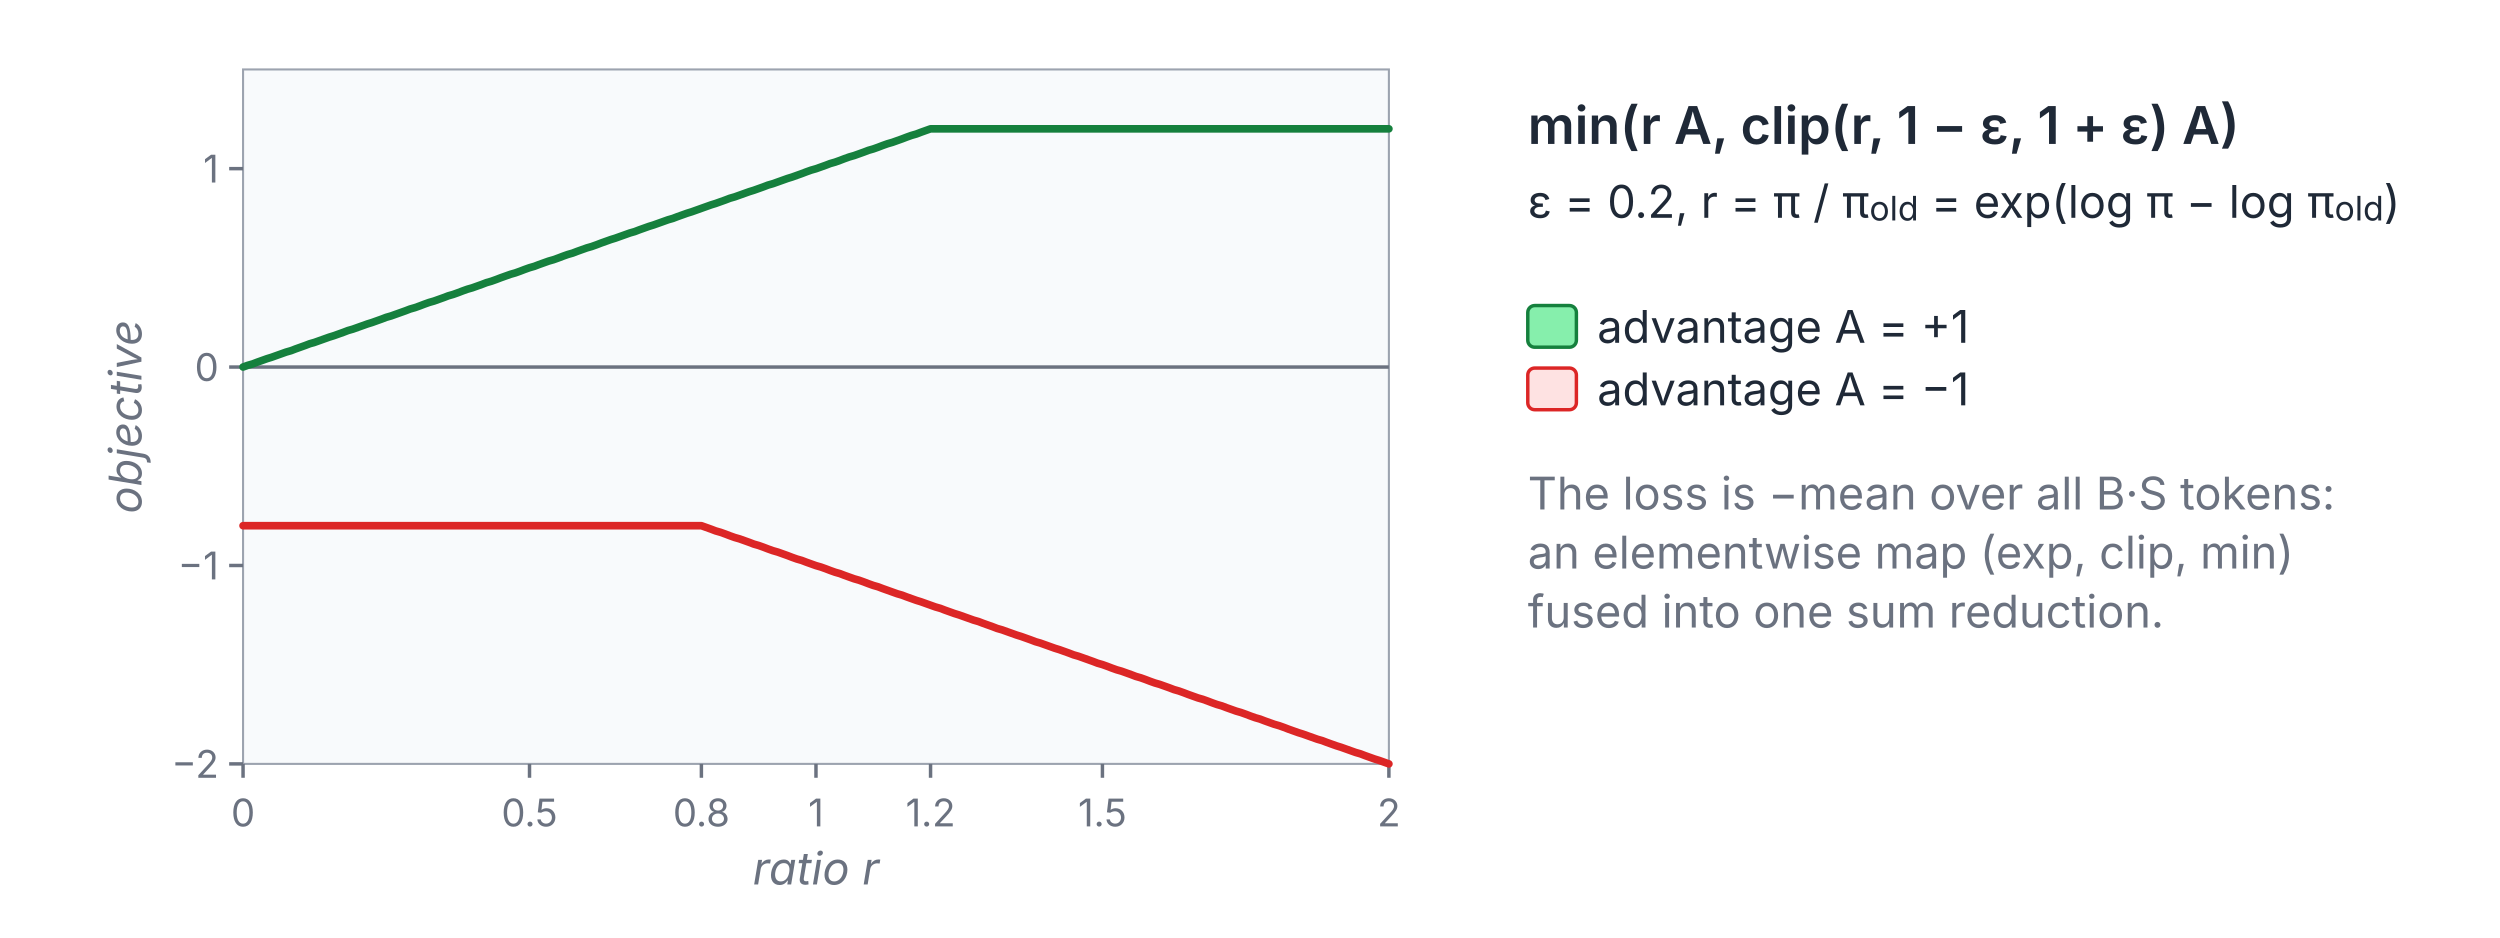
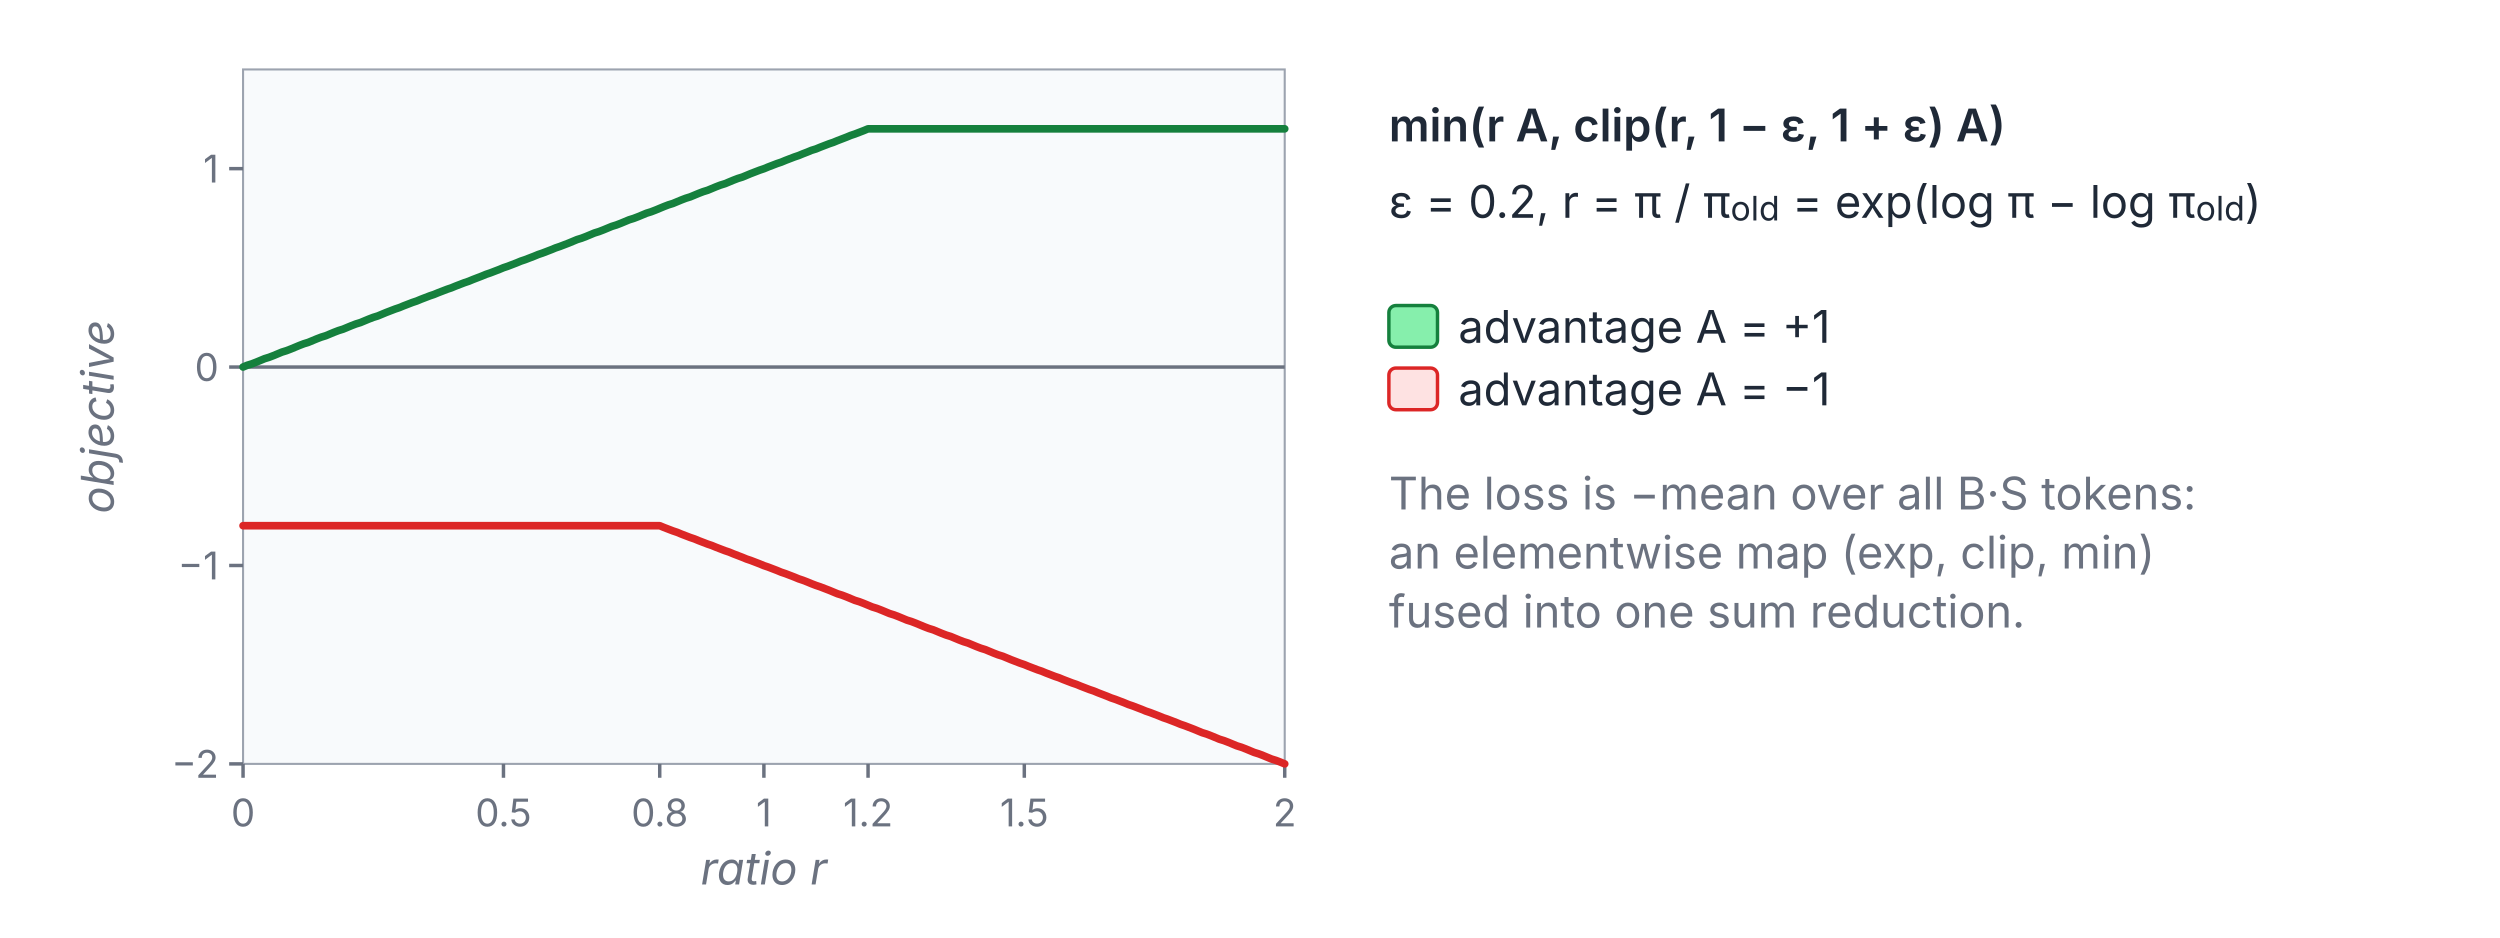
<svg xmlns="http://www.w3.org/2000/svg" viewBox="0 0 720 270" width="720" height="270" class="fig-svg" role="img">
  <style>.fig-paper{fill:var(--fig-paper,#ffffff)}.fig-panel{fill:var(--fig-panel,#f8fafc)}.fig-none{fill:none}.s-ink{stroke:var(--fig-ink,#1f2937)}.t-ink{fill:var(--fig-ink,#1f2937)}.f-ink{fill:var(--fig-ink-soft,#f3f4f6)}.f-ink2{fill:var(--fig-ink-mid,#e5e7eb)}.k-ink{fill:var(--fig-ink,#1f2937)}.s-muted{stroke:var(--fig-muted,#6b7280)}.t-muted{fill:var(--fig-muted,#6b7280)}.f-muted{fill:var(--fig-muted-soft,#f9fafb)}.f-muted2{fill:var(--fig-muted-mid,#e5e7eb)}.k-muted{fill:var(--fig-muted,#6b7280)}.s-line{stroke:var(--fig-line,#9ca3af)}.t-line{fill:var(--fig-line,#9ca3af)}.f-line{fill:var(--fig-line-soft,#f3f4f6)}.f-line2{fill:var(--fig-line-mid,#d1d5db)}.k-line{fill:var(--fig-line,#9ca3af)}.s-a{stroke:var(--fig-a,#2563eb)}.t-a{fill:var(--fig-a,#2563eb)}.f-a{fill:var(--fig-a-soft,#dbeafe)}.f-a2{fill:var(--fig-a-mid,#93c5fd)}.k-a{fill:var(--fig-a,#2563eb)}.s-b{stroke:var(--fig-b,#c2410c)}.t-b{fill:var(--fig-b,#c2410c)}.f-b{fill:var(--fig-b-soft,#ffedd5)}.f-b2{fill:var(--fig-b-mid,#fdba74)}.k-b{fill:var(--fig-b,#c2410c)}.s-c{stroke:var(--fig-c,#15803d)}.t-c{fill:var(--fig-c,#15803d)}.f-c{fill:var(--fig-c-soft,#dcfce7)}.f-c2{fill:var(--fig-c-mid,#86efac)}.k-c{fill:var(--fig-c,#15803d)}.s-d{stroke:var(--fig-d,#7c3aed)}.t-d{fill:var(--fig-d,#7c3aed)}.f-d{fill:var(--fig-d-soft,#ede9fe)}.f-d2{fill:var(--fig-d-mid,#c4b5fd)}.k-d{fill:var(--fig-d,#7c3aed)}.s-hl{stroke:var(--fig-hl,#dc2626)}.t-hl{fill:var(--fig-hl,#dc2626)}.f-hl{fill:var(--fig-hl-soft,#fee2e2)}.f-hl2{fill:var(--fig-hl-mid,#fca5a5)}.k-hl{fill:var(--fig-hl,#dc2626)}.fig-txt{font-family:Inter,system-ui,-apple-system,'Segoe UI',sans-serif;font-size:15px}.fig-mono{font-family:'Ubuntu Mono',ui-monospace,Menlo,monospace;font-size:15px}.fig-small{font-size:13px}.fig-tiny{font-size:11px}.fig-big{font-size:17px}.fig-plate{fill:var(--fig-paper,#ffffff);fill-opacity:.92}.fig-bold{font-weight:600}.fig-it{font-style:italic}</style>
  <defs>
    <marker id="leetgpu-107-ppo-clipped-surrogate-loss-ah-ink" viewBox="0 0 10 10" refX="9" refY="5" markerWidth="7" markerHeight="7" orient="auto-start-reverse">
      <path d="M0,0 L10,5 L0,10 z" class="k-ink" />
    </marker>
    <marker id="leetgpu-107-ppo-clipped-surrogate-loss-ah-muted" viewBox="0 0 10 10" refX="9" refY="5" markerWidth="7" markerHeight="7" orient="auto-start-reverse">
      <path d="M0,0 L10,5 L0,10 z" class="k-muted" />
    </marker>
    <marker id="leetgpu-107-ppo-clipped-surrogate-loss-ah-a" viewBox="0 0 10 10" refX="9" refY="5" markerWidth="7" markerHeight="7" orient="auto-start-reverse">
      <path d="M0,0 L10,5 L0,10 z" class="k-a" />
    </marker>
    <marker id="leetgpu-107-ppo-clipped-surrogate-loss-ah-b" viewBox="0 0 10 10" refX="9" refY="5" markerWidth="7" markerHeight="7" orient="auto-start-reverse">
      <path d="M0,0 L10,5 L0,10 z" class="k-b" />
    </marker>
    <marker id="leetgpu-107-ppo-clipped-surrogate-loss-ah-c" viewBox="0 0 10 10" refX="9" refY="5" markerWidth="7" markerHeight="7" orient="auto-start-reverse">
      <path d="M0,0 L10,5 L0,10 z" class="k-c" />
    </marker>
    <marker id="leetgpu-107-ppo-clipped-surrogate-loss-ah-d" viewBox="0 0 10 10" refX="9" refY="5" markerWidth="7" markerHeight="7" orient="auto-start-reverse">
      <path d="M0,0 L10,5 L0,10 z" class="k-d" />
    </marker>
    <marker id="leetgpu-107-ppo-clipped-surrogate-loss-ah-hl" viewBox="0 0 10 10" refX="9" refY="5" markerWidth="7" markerHeight="7" orient="auto-start-reverse">
      <path d="M0,0 L10,5 L0,10 z" class="k-hl" />
    </marker>
  </defs>
  <rect x="0" y="0" width="720" height="270" class="fig-paper" />
-   <rect x="70" y="20" width="330" height="200" rx="0" class="fig-panel s-line" stroke-width="0.6" />
-   <line x1="70" y1="105.71" x2="400" y2="105.71" class="s-muted" stroke-width="1" />
+   <rect x="70" y="20" width="300" height="200" rx="0" class="fig-panel s-line" stroke-width="0.6" />
+   <line x1="70" y1="105.71" x2="370" y2="105.71" class="s-muted" stroke-width="1" />
  <line x1="70" y1="220" x2="70" y2="224" class="s-muted" stroke-width="1" />
  <text x="70" y="234" text-anchor="middle" dominant-baseline="central" class="fig-txt t-muted fig-tiny">0</text>
-   <line x1="152.5" y1="220" x2="152.5" y2="224" class="s-muted" stroke-width="1" />
-   <text x="152.5" y="234" text-anchor="middle" dominant-baseline="central" class="fig-txt t-muted fig-tiny">0.5</text>
-   <line x1="202" y1="220" x2="202" y2="224" class="s-muted" stroke-width="1" />
-   <text x="202" y="234" text-anchor="middle" dominant-baseline="central" class="fig-txt t-muted fig-tiny">0.8</text>
-   <line x1="235" y1="220" x2="235" y2="224" class="s-muted" stroke-width="1" />
-   <text x="235" y="234" text-anchor="middle" dominant-baseline="central" class="fig-txt t-muted fig-tiny">1</text>
-   <line x1="268" y1="220" x2="268" y2="224" class="s-muted" stroke-width="1" />
-   <text x="268" y="234" text-anchor="middle" dominant-baseline="central" class="fig-txt t-muted fig-tiny">1.2</text>
-   <line x1="317.5" y1="220" x2="317.5" y2="224" class="s-muted" stroke-width="1" />
-   <text x="317.5" y="234" text-anchor="middle" dominant-baseline="central" class="fig-txt t-muted fig-tiny">1.5</text>
-   <line x1="400" y1="220" x2="400" y2="224" class="s-muted" stroke-width="1" />
-   <text x="400" y="234" text-anchor="middle" dominant-baseline="central" class="fig-txt t-muted fig-tiny">2</text>
+   <line x1="145" y1="220" x2="145" y2="224" class="s-muted" stroke-width="1" />
+   <text x="145" y="234" text-anchor="middle" dominant-baseline="central" class="fig-txt t-muted fig-tiny">0.5</text>
+   <line x1="190" y1="220" x2="190" y2="224" class="s-muted" stroke-width="1" />
+   <text x="190" y="234" text-anchor="middle" dominant-baseline="central" class="fig-txt t-muted fig-tiny">0.8</text>
+   <line x1="220" y1="220" x2="220" y2="224" class="s-muted" stroke-width="1" />
+   <text x="220" y="234" text-anchor="middle" dominant-baseline="central" class="fig-txt t-muted fig-tiny">1</text>
+   <line x1="250" y1="220" x2="250" y2="224" class="s-muted" stroke-width="1" />
+   <text x="250" y="234" text-anchor="middle" dominant-baseline="central" class="fig-txt t-muted fig-tiny">1.2</text>
+   <line x1="295" y1="220" x2="295" y2="224" class="s-muted" stroke-width="1" />
+   <text x="295" y="234" text-anchor="middle" dominant-baseline="central" class="fig-txt t-muted fig-tiny">1.5</text>
+   <line x1="370" y1="220" x2="370" y2="224" class="s-muted" stroke-width="1" />
+   <text x="370" y="234" text-anchor="middle" dominant-baseline="central" class="fig-txt t-muted fig-tiny">2</text>
  <line x1="66" y1="220" x2="70" y2="220" class="s-muted" stroke-width="1" />
  <text x="63" y="220" text-anchor="end" dominant-baseline="central" class="fig-txt t-muted fig-tiny">−2</text>
  <line x1="66" y1="162.86" x2="70" y2="162.86" class="s-muted" stroke-width="1" />
  <text x="63" y="162.86" text-anchor="end" dominant-baseline="central" class="fig-txt t-muted fig-tiny">−1</text>
  <line x1="66" y1="105.71" x2="70" y2="105.71" class="s-muted" stroke-width="1" />
  <text x="63" y="105.71" text-anchor="end" dominant-baseline="central" class="fig-txt t-muted fig-tiny">0</text>
  <line x1="66" y1="48.57" x2="70" y2="48.57" class="s-muted" stroke-width="1" />
  <text x="63" y="48.57" text-anchor="end" dominant-baseline="central" class="fig-txt t-muted fig-tiny">1</text>
-   <text x="235" y="250" text-anchor="middle" dominant-baseline="central" class="fig-txt t-muted fig-small fig-it">ratio r</text>
-   <text x="36" y="120" text-anchor="middle" dominant-baseline="central" class="fig-txt t-muted fig-small fig-it" transform="rotate(-90 36 120)">objective</text>
-   <path d="M70.0,105.7 L71.4,105.2 L72.8,104.8 L74.1,104.3 L75.5,103.8 L76.9,103.3 L78.2,102.9 L79.6,102.4 L81.0,101.9 L82.4,101.4 L83.8,101.0 L85.1,100.5 L86.5,100.0 L87.9,99.5 L89.2,99.0 L90.6,98.6 L92.0,98.1 L93.4,97.6 L94.8,97.1 L96.1,96.7 L97.5,96.2 L98.9,95.7 L100.2,95.2 L101.6,94.8 L103.0,94.3 L104.4,93.8 L105.8,93.3 L107.1,92.9 L108.5,92.4 L109.9,91.9 L111.2,91.4 L112.6,91.0 L114.0,90.5 L115.4,90.0 L116.8,89.5 L118.1,89.0 L119.5,88.6 L120.9,88.1 L122.2,87.6 L123.6,87.1 L125.0,86.7 L126.4,86.2 L127.8,85.7 L129.1,85.2 L130.5,84.8 L131.9,84.3 L133.2,83.8 L134.6,83.3 L136.0,82.9 L137.4,82.4 L138.8,81.9 L140.1,81.4 L141.5,81.0 L142.9,80.5 L144.2,80.0 L145.6,79.5 L147.0,79.0 L148.4,78.6 L149.8,78.1 L151.1,77.6 L152.5,77.1 L153.9,76.7 L155.2,76.2 L156.6,75.7 L158.0,75.2 L159.4,74.8 L160.8,74.3 L162.1,73.8 L163.5,73.3 L164.9,72.9 L166.2,72.4 L167.6,71.9 L169.0,71.4 L170.4,71.0 L171.8,70.5 L173.1,70.0 L174.5,69.5 L175.9,69.0 L177.2,68.6 L178.6,68.1 L180.0,67.6 L181.4,67.1 L182.8,66.7 L184.1,66.2 L185.5,65.7 L186.9,65.2 L188.2,64.8 L189.6,64.3 L191.0,63.8 L192.4,63.3 L193.8,62.9 L195.1,62.4 L196.5,61.9 L197.9,61.4 L199.2,61.0 L200.6,60.5 L202.0,60.0 L203.4,59.5 L204.8,59.0 L206.1,58.6 L207.5,58.1 L208.9,57.6 L210.2,57.1 L211.6,56.7 L213.0,56.2 L214.4,55.7 L215.8,55.2 L217.1,54.8 L218.5,54.3 L219.9,53.8 L221.2,53.3 L222.6,52.9 L224.0,52.4 L225.4,51.9 L226.8,51.4 L228.1,51.0 L229.5,50.5 L230.9,50.0 L232.2,49.5 L233.6,49.0 L235.0,48.6 L236.4,48.1 L237.8,47.6 L239.1,47.1 L240.5,46.7 L241.9,46.2 L243.2,45.7 L244.6,45.2 L246.0,44.8 L247.4,44.3 L248.8,43.8 L250.1,43.3 L251.5,42.9 L252.9,42.4 L254.2,41.9 L255.6,41.4 L257.0,41.0 L258.4,40.5 L259.8,40.0 L261.1,39.5 L262.5,39.0 L263.9,38.6 L265.2,38.1 L266.6,37.6 L268.0,37.1 L269.4,37.1 L270.8,37.1 L272.1,37.1 L273.5,37.1 L274.9,37.1 L276.2,37.1 L277.6,37.1 L279.0,37.1 L280.4,37.1 L281.8,37.1 L283.1,37.1 L284.5,37.1 L285.9,37.1 L287.2,37.1 L288.6,37.1 L290.0,37.1 L291.4,37.1 L292.8,37.1 L294.1,37.1 L295.5,37.1 L296.9,37.1 L298.2,37.1 L299.6,37.1 L301.0,37.1 L302.4,37.1 L303.8,37.1 L305.1,37.1 L306.5,37.1 L307.9,37.1 L309.2,37.1 L310.6,37.1 L312.0,37.1 L313.4,37.1 L314.8,37.1 L316.1,37.1 L317.5,37.1 L318.9,37.1 L320.2,37.1 L321.6,37.1 L323.0,37.1 L324.4,37.1 L325.8,37.1 L327.1,37.1 L328.5,37.1 L329.9,37.1 L331.2,37.1 L332.6,37.1 L334.0,37.1 L335.4,37.1 L336.8,37.1 L338.1,37.1 L339.5,37.1 L340.9,37.1 L342.2,37.1 L343.6,37.1 L345.0,37.1 L346.4,37.1 L347.8,37.1 L349.1,37.1 L350.5,37.1 L351.9,37.1 L353.2,37.1 L354.6,37.1 L356.0,37.1 L357.4,37.1 L358.8,37.1 L360.1,37.1 L361.5,37.1 L362.9,37.1 L364.2,37.1 L365.6,37.1 L367.0,37.1 L368.4,37.1 L369.8,37.1 L371.1,37.1 L372.5,37.1 L373.9,37.1 L375.2,37.1 L376.6,37.1 L378.0,37.1 L379.4,37.1 L380.8,37.1 L382.1,37.1 L383.5,37.1 L384.9,37.1 L386.2,37.1 L387.6,37.1 L389.0,37.1 L390.4,37.1 L391.8,37.1 L393.1,37.1 L394.5,37.1 L395.9,37.1 L397.2,37.1 L398.6,37.1 L400.0,37.1" class="fig-none s-c" stroke-width="2.2" stroke-linejoin="round" stroke-linecap="round" />
-   <path d="M70.0,151.4 L71.4,151.4 L72.8,151.4 L74.1,151.4 L75.5,151.4 L76.9,151.4 L78.2,151.4 L79.6,151.4 L81.0,151.4 L82.4,151.4 L83.8,151.4 L85.1,151.4 L86.5,151.4 L87.9,151.4 L89.2,151.4 L90.6,151.4 L92.0,151.4 L93.4,151.4 L94.8,151.4 L96.1,151.4 L97.5,151.4 L98.9,151.4 L100.2,151.4 L101.6,151.4 L103.0,151.4 L104.4,151.4 L105.8,151.4 L107.1,151.4 L108.5,151.4 L109.9,151.4 L111.2,151.4 L112.6,151.4 L114.0,151.4 L115.4,151.4 L116.8,151.4 L118.1,151.4 L119.5,151.4 L120.9,151.4 L122.2,151.4 L123.6,151.4 L125.0,151.4 L126.4,151.4 L127.8,151.4 L129.1,151.4 L130.5,151.4 L131.9,151.4 L133.2,151.4 L134.6,151.4 L136.0,151.4 L137.4,151.4 L138.8,151.4 L140.1,151.4 L141.5,151.4 L142.9,151.4 L144.2,151.4 L145.6,151.4 L147.0,151.4 L148.4,151.4 L149.8,151.4 L151.1,151.4 L152.5,151.4 L153.9,151.4 L155.2,151.4 L156.6,151.4 L158.0,151.4 L159.4,151.4 L160.8,151.4 L162.1,151.4 L163.5,151.4 L164.9,151.4 L166.2,151.4 L167.6,151.4 L169.0,151.4 L170.4,151.4 L171.8,151.4 L173.1,151.4 L174.5,151.4 L175.9,151.4 L177.2,151.4 L178.6,151.4 L180.0,151.4 L181.4,151.4 L182.8,151.4 L184.1,151.4 L185.5,151.4 L186.9,151.4 L188.2,151.4 L189.6,151.4 L191.0,151.4 L192.4,151.4 L193.8,151.4 L195.1,151.4 L196.5,151.4 L197.9,151.4 L199.2,151.4 L200.6,151.4 L202.0,151.4 L203.4,151.9 L204.8,152.4 L206.1,152.9 L207.5,153.3 L208.9,153.8 L210.2,154.3 L211.6,154.8 L213.0,155.2 L214.4,155.7 L215.8,156.2 L217.1,156.7 L218.5,157.1 L219.9,157.6 L221.2,158.1 L222.6,158.6 L224.0,159.0 L225.4,159.5 L226.8,160.0 L228.1,160.5 L229.5,161.0 L230.9,161.4 L232.2,161.9 L233.6,162.4 L235.0,162.9 L236.4,163.3 L237.8,163.8 L239.1,164.3 L240.5,164.8 L241.9,165.2 L243.2,165.7 L244.6,166.2 L246.0,166.7 L247.4,167.1 L248.8,167.6 L250.1,168.1 L251.5,168.6 L252.9,169.0 L254.2,169.5 L255.6,170.0 L257.0,170.5 L258.4,171.0 L259.8,171.4 L261.1,171.9 L262.5,172.4 L263.9,172.9 L265.2,173.3 L266.6,173.8 L268.0,174.3 L269.4,174.8 L270.8,175.2 L272.1,175.7 L273.5,176.2 L274.9,176.7 L276.2,177.1 L277.6,177.6 L279.0,178.1 L280.4,178.6 L281.8,179.0 L283.1,179.5 L284.5,180.0 L285.9,180.5 L287.2,181.0 L288.6,181.4 L290.0,181.9 L291.4,182.4 L292.8,182.9 L294.1,183.3 L295.5,183.8 L296.9,184.3 L298.2,184.8 L299.6,185.2 L301.0,185.7 L302.4,186.2 L303.8,186.7 L305.1,187.1 L306.5,187.6 L307.9,188.1 L309.2,188.6 L310.6,189.0 L312.0,189.5 L313.4,190.0 L314.8,190.5 L316.1,191.0 L317.5,191.4 L318.9,191.9 L320.2,192.4 L321.6,192.9 L323.0,193.3 L324.4,193.8 L325.8,194.3 L327.1,194.8 L328.5,195.2 L329.9,195.7 L331.2,196.2 L332.6,196.7 L334.0,197.1 L335.4,197.6 L336.8,198.1 L338.1,198.6 L339.5,199.0 L340.9,199.5 L342.2,200.0 L343.6,200.5 L345.0,201.0 L346.4,201.4 L347.8,201.9 L349.1,202.4 L350.5,202.9 L351.9,203.3 L353.2,203.8 L354.6,204.3 L356.0,204.8 L357.4,205.2 L358.8,205.7 L360.1,206.2 L361.5,206.7 L362.9,207.1 L364.2,207.6 L365.6,208.1 L367.0,208.6 L368.4,209.0 L369.8,209.5 L371.1,210.0 L372.5,210.5 L373.9,211.0 L375.2,211.4 L376.6,211.9 L378.0,212.4 L379.4,212.9 L380.8,213.3 L382.1,213.8 L383.5,214.3 L384.9,214.8 L386.2,215.2 L387.6,215.7 L389.0,216.2 L390.4,216.7 L391.8,217.1 L393.1,217.6 L394.5,218.1 L395.9,218.6 L397.2,219.0 L398.6,219.5 L400.0,220.0" class="fig-none s-hl" stroke-width="2.2" stroke-linejoin="round" stroke-linecap="round" />
-   <text x="440" y="36" text-anchor="start" dominant-baseline="central" class="fig-txt t-ink fig-bold">min(r A, clip(r, 1 − ε, 1 + ε) A)</text>
-   <text x="440" y="58" text-anchor="start" dominant-baseline="central" class="fig-txt t-ink fig-small">ε = 0.2, r = π / π<tspan baseline-shift="sub" font-size="75%">old</tspan> = exp(log π − log π<tspan baseline-shift="sub" font-size="75%">old</tspan>)</text>
-   <rect x="440" y="88" width="14" height="12" rx="2" class="f-c2 s-c" stroke-width="1" />
-   <text x="460" y="94" text-anchor="start" dominant-baseline="central" class="fig-txt t-ink fig-small">advantage A = +1</text>
-   <rect x="440" y="106" width="14" height="12" rx="2" class="f-hl s-hl" stroke-width="1" />
-   <text x="460" y="112" text-anchor="start" dominant-baseline="central" class="fig-txt t-ink fig-small">advantage A = −1</text>
-   <text x="440" y="142" text-anchor="start" dominant-baseline="central" class="fig-txt t-muted fig-small">The loss is −mean over all B·S tokens:</text>
-   <text x="440" y="159" text-anchor="start" dominant-baseline="central" class="fig-txt t-muted fig-small">an elementwise map (exp, clip, min)</text>
-   <text x="440" y="176" text-anchor="start" dominant-baseline="central" class="fig-txt t-muted fig-small">fused into one sum reduction.</text>
+   <text x="220" y="250" text-anchor="middle" dominant-baseline="central" class="fig-txt t-muted fig-small fig-it">ratio r</text>
+   <text x="28" y="120" text-anchor="middle" dominant-baseline="central" class="fig-txt t-muted fig-small fig-it" transform="rotate(-90 28 120)">objective</text>
+   <path d="M70.0,105.7 L71.2,105.2 L72.5,104.8 L73.8,104.3 L75.0,103.8 L76.2,103.3 L77.5,102.9 L78.8,102.4 L80.0,101.9 L81.2,101.4 L82.5,101.0 L83.8,100.5 L85.0,100.0 L86.2,99.5 L87.5,99.0 L88.8,98.6 L90.0,98.1 L91.2,97.6 L92.5,97.1 L93.8,96.7 L95.0,96.2 L96.2,95.7 L97.5,95.2 L98.8,94.8 L100.0,94.3 L101.2,93.8 L102.5,93.3 L103.8,92.9 L105.0,92.4 L106.2,91.9 L107.5,91.4 L108.8,91.0 L110.0,90.5 L111.2,90.0 L112.5,89.5 L113.8,89.0 L115.0,88.6 L116.2,88.1 L117.5,87.6 L118.8,87.1 L120.0,86.7 L121.2,86.2 L122.5,85.7 L123.8,85.2 L125.0,84.8 L126.2,84.3 L127.5,83.8 L128.8,83.3 L130.0,82.9 L131.2,82.4 L132.5,81.9 L133.8,81.4 L135.0,81.0 L136.2,80.5 L137.5,80.0 L138.8,79.5 L140.0,79.0 L141.2,78.6 L142.5,78.1 L143.8,77.6 L145.0,77.1 L146.2,76.7 L147.5,76.2 L148.8,75.7 L150.0,75.2 L151.2,74.8 L152.5,74.3 L153.8,73.8 L155.0,73.3 L156.2,72.9 L157.5,72.4 L158.8,71.9 L160.0,71.4 L161.2,71.0 L162.5,70.5 L163.8,70.0 L165.0,69.5 L166.2,69.0 L167.5,68.6 L168.8,68.1 L170.0,67.6 L171.2,67.1 L172.5,66.7 L173.8,66.2 L175.0,65.7 L176.2,65.2 L177.5,64.8 L178.8,64.3 L180.0,63.8 L181.2,63.3 L182.5,62.9 L183.8,62.4 L185.0,61.9 L186.2,61.4 L187.5,61.0 L188.8,60.5 L190.0,60.0 L191.2,59.5 L192.5,59.0 L193.8,58.6 L195.0,58.1 L196.2,57.6 L197.5,57.1 L198.8,56.7 L200.0,56.2 L201.2,55.7 L202.5,55.2 L203.8,54.8 L205.0,54.3 L206.2,53.8 L207.5,53.3 L208.8,52.9 L210.0,52.4 L211.2,51.9 L212.5,51.4 L213.8,51.0 L215.0,50.5 L216.2,50.0 L217.5,49.5 L218.8,49.0 L220.0,48.6 L221.2,48.1 L222.5,47.6 L223.8,47.1 L225.0,46.7 L226.2,46.2 L227.5,45.7 L228.8,45.2 L230.0,44.8 L231.2,44.3 L232.5,43.8 L233.7,43.3 L235.0,42.9 L236.2,42.4 L237.5,41.9 L238.8,41.4 L240.0,41.0 L241.2,40.5 L242.5,40.0 L243.8,39.5 L245.0,39.0 L246.2,38.6 L247.5,38.1 L248.8,37.6 L250.0,37.1 L251.2,37.1 L252.5,37.1 L253.8,37.1 L255.0,37.1 L256.2,37.1 L257.5,37.1 L258.8,37.1 L260.0,37.1 L261.2,37.1 L262.5,37.1 L263.8,37.1 L265.0,37.1 L266.2,37.1 L267.5,37.1 L268.8,37.1 L270.0,37.1 L271.2,37.1 L272.5,37.1 L273.8,37.1 L275.0,37.1 L276.2,37.1 L277.5,37.1 L278.8,37.1 L280.0,37.1 L281.2,37.1 L282.5,37.1 L283.8,37.1 L285.0,37.1 L286.2,37.1 L287.5,37.1 L288.8,37.1 L290.0,37.1 L291.2,37.1 L292.5,37.1 L293.8,37.1 L295.0,37.1 L296.2,37.1 L297.5,37.1 L298.8,37.1 L300.0,37.1 L301.2,37.1 L302.5,37.1 L303.8,37.1 L305.0,37.1 L306.2,37.1 L307.5,37.1 L308.8,37.1 L310.0,37.1 L311.2,37.1 L312.5,37.1 L313.8,37.1 L315.0,37.1 L316.2,37.1 L317.5,37.1 L318.8,37.1 L320.0,37.1 L321.2,37.1 L322.5,37.1 L323.8,37.1 L325.0,37.1 L326.2,37.1 L327.5,37.1 L328.8,37.1 L330.0,37.1 L331.2,37.1 L332.5,37.1 L333.8,37.1 L335.0,37.1 L336.2,37.1 L337.5,37.1 L338.8,37.1 L340.0,37.1 L341.2,37.1 L342.5,37.1 L343.8,37.1 L345.0,37.1 L346.2,37.1 L347.5,37.1 L348.8,37.1 L350.0,37.1 L351.2,37.1 L352.5,37.1 L353.8,37.1 L355.0,37.1 L356.2,37.1 L357.5,37.1 L358.8,37.1 L360.0,37.1 L361.2,37.1 L362.5,37.1 L363.8,37.1 L365.0,37.1 L366.2,37.1 L367.5,37.1 L368.8,37.1 L370.0,37.1" class="fig-none s-c" stroke-width="2.2" stroke-linejoin="round" stroke-linecap="round" />
+   <path d="M70.0,151.4 L71.2,151.4 L72.5,151.4 L73.8,151.4 L75.0,151.4 L76.2,151.4 L77.5,151.4 L78.8,151.4 L80.0,151.4 L81.2,151.4 L82.5,151.4 L83.8,151.4 L85.0,151.4 L86.2,151.4 L87.5,151.4 L88.8,151.4 L90.0,151.4 L91.2,151.4 L92.5,151.4 L93.8,151.4 L95.0,151.4 L96.2,151.4 L97.5,151.4 L98.8,151.4 L100.0,151.4 L101.2,151.4 L102.5,151.4 L103.8,151.4 L105.0,151.4 L106.2,151.4 L107.5,151.4 L108.8,151.4 L110.0,151.4 L111.2,151.4 L112.5,151.4 L113.8,151.4 L115.0,151.4 L116.2,151.4 L117.5,151.4 L118.8,151.4 L120.0,151.4 L121.2,151.4 L122.5,151.4 L123.8,151.4 L125.0,151.4 L126.2,151.4 L127.5,151.4 L128.8,151.4 L130.0,151.4 L131.2,151.4 L132.5,151.4 L133.8,151.4 L135.0,151.4 L136.2,151.4 L137.5,151.4 L138.8,151.4 L140.0,151.4 L141.2,151.4 L142.5,151.4 L143.8,151.4 L145.0,151.4 L146.2,151.4 L147.5,151.4 L148.8,151.4 L150.0,151.4 L151.2,151.4 L152.5,151.4 L153.8,151.4 L155.0,151.4 L156.2,151.4 L157.5,151.4 L158.8,151.4 L160.0,151.4 L161.2,151.4 L162.5,151.4 L163.8,151.4 L165.0,151.4 L166.2,151.4 L167.5,151.4 L168.8,151.4 L170.0,151.4 L171.2,151.4 L172.5,151.4 L173.8,151.4 L175.0,151.4 L176.2,151.4 L177.5,151.4 L178.8,151.4 L180.0,151.4 L181.2,151.4 L182.5,151.4 L183.8,151.4 L185.0,151.4 L186.2,151.4 L187.5,151.4 L188.8,151.4 L190.0,151.4 L191.2,151.9 L192.5,152.4 L193.8,152.9 L195.0,153.3 L196.2,153.8 L197.5,154.3 L198.8,154.8 L200.0,155.2 L201.2,155.7 L202.5,156.2 L203.8,156.7 L205.0,157.1 L206.2,157.6 L207.5,158.1 L208.8,158.6 L210.0,159.0 L211.2,159.5 L212.5,160.0 L213.8,160.5 L215.0,161.0 L216.2,161.4 L217.5,161.9 L218.8,162.4 L220.0,162.9 L221.2,163.3 L222.5,163.8 L223.8,164.3 L225.0,164.8 L226.2,165.2 L227.5,165.7 L228.8,166.2 L230.0,166.7 L231.2,167.1 L232.5,167.6 L233.7,168.1 L235.0,168.6 L236.2,169.0 L237.5,169.5 L238.8,170.0 L240.0,170.5 L241.2,171.0 L242.5,171.4 L243.8,171.9 L245.0,172.4 L246.2,172.9 L247.5,173.3 L248.8,173.8 L250.0,174.3 L251.2,174.8 L252.5,175.2 L253.8,175.7 L255.0,176.2 L256.2,176.7 L257.5,177.1 L258.8,177.6 L260.0,178.1 L261.2,178.6 L262.5,179.0 L263.8,179.5 L265.0,180.0 L266.2,180.5 L267.5,181.0 L268.8,181.4 L270.0,181.9 L271.2,182.4 L272.5,182.9 L273.8,183.3 L275.0,183.8 L276.2,184.3 L277.5,184.8 L278.8,185.2 L280.0,185.7 L281.2,186.2 L282.5,186.7 L283.8,187.1 L285.0,187.6 L286.2,188.1 L287.5,188.6 L288.8,189.0 L290.0,189.5 L291.2,190.0 L292.5,190.5 L293.8,191.0 L295.0,191.4 L296.2,191.9 L297.5,192.4 L298.8,192.9 L300.0,193.3 L301.2,193.8 L302.5,194.3 L303.8,194.8 L305.0,195.2 L306.2,195.7 L307.5,196.2 L308.8,196.7 L310.0,197.1 L311.2,197.6 L312.5,198.1 L313.8,198.6 L315.0,199.0 L316.2,199.5 L317.5,200.0 L318.8,200.5 L320.0,201.0 L321.2,201.4 L322.5,201.9 L323.8,202.4 L325.0,202.9 L326.2,203.3 L327.5,203.8 L328.8,204.3 L330.0,204.8 L331.2,205.2 L332.5,205.7 L333.8,206.2 L335.0,206.7 L336.2,207.1 L337.5,207.6 L338.8,208.1 L340.0,208.6 L341.2,209.0 L342.5,209.5 L343.8,210.0 L345.0,210.5 L346.2,211.0 L347.5,211.4 L348.8,211.9 L350.0,212.4 L351.2,212.9 L352.5,213.3 L353.8,213.8 L355.0,214.3 L356.2,214.8 L357.5,215.2 L358.8,215.7 L360.0,216.2 L361.2,216.7 L362.5,217.1 L363.8,217.6 L365.0,218.1 L366.2,218.6 L367.5,219.0 L368.8,219.5 L370.0,220.0" class="fig-none s-hl" stroke-width="2.2" stroke-linejoin="round" stroke-linecap="round" />
+   <text x="400" y="36" text-anchor="start" dominant-baseline="central" class="fig-txt t-ink fig-small fig-bold">min(r A, clip(r, 1 − ε, 1 + ε) A)</text>
+   <text x="400" y="58" text-anchor="start" dominant-baseline="central" class="fig-txt t-ink fig-small">ε = 0.2, r = π / π<tspan baseline-shift="sub" font-size="75%">old</tspan> = exp(log π − log π<tspan baseline-shift="sub" font-size="75%">old</tspan>)</text>
+   <rect x="400" y="88" width="14" height="12" rx="2" class="f-c2 s-c" stroke-width="1" />
+   <text x="420" y="94" text-anchor="start" dominant-baseline="central" class="fig-txt t-ink fig-small">advantage A = +1</text>
+   <rect x="400" y="106" width="14" height="12" rx="2" class="f-hl s-hl" stroke-width="1" />
+   <text x="420" y="112" text-anchor="start" dominant-baseline="central" class="fig-txt t-ink fig-small">advantage A = −1</text>
+   <text x="400" y="142" text-anchor="start" dominant-baseline="central" class="fig-txt t-muted fig-small">The loss is −mean over all B·S tokens:</text>
+   <text x="400" y="159" text-anchor="start" dominant-baseline="central" class="fig-txt t-muted fig-small">an elementwise map (exp, clip, min)</text>
+   <text x="400" y="176" text-anchor="start" dominant-baseline="central" class="fig-txt t-muted fig-small">fused into one sum reduction.</text>
</svg>
